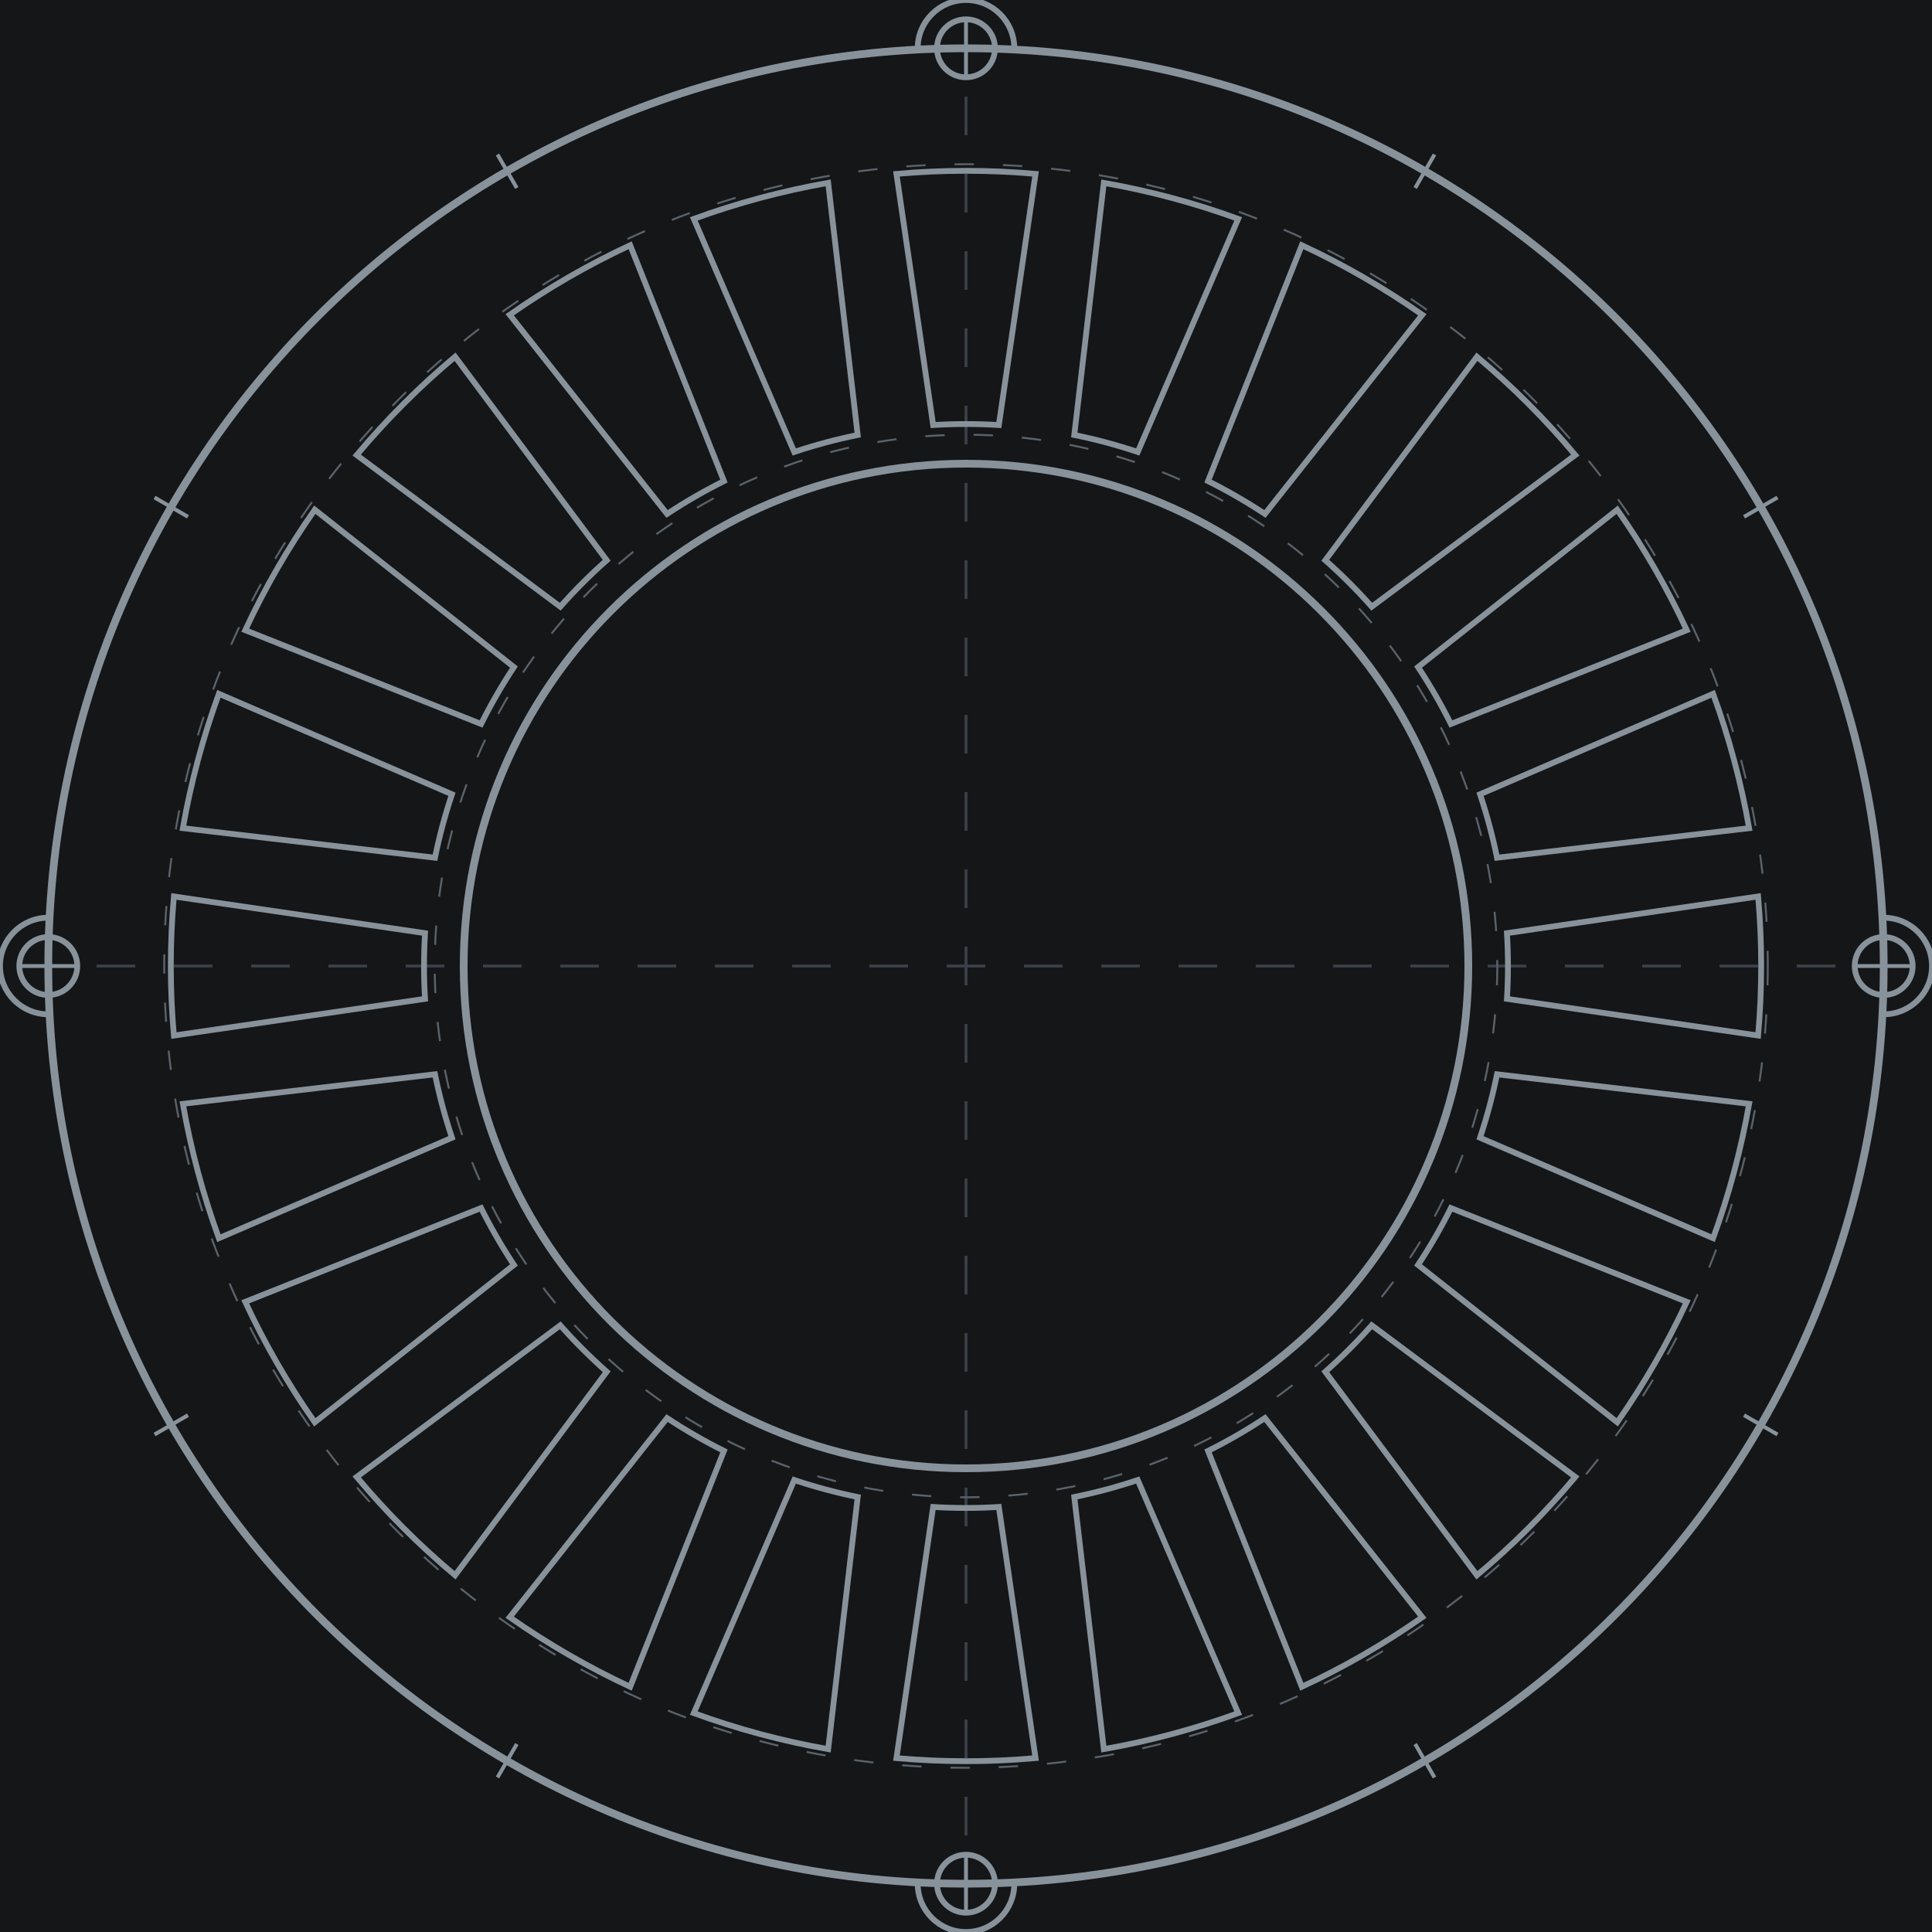
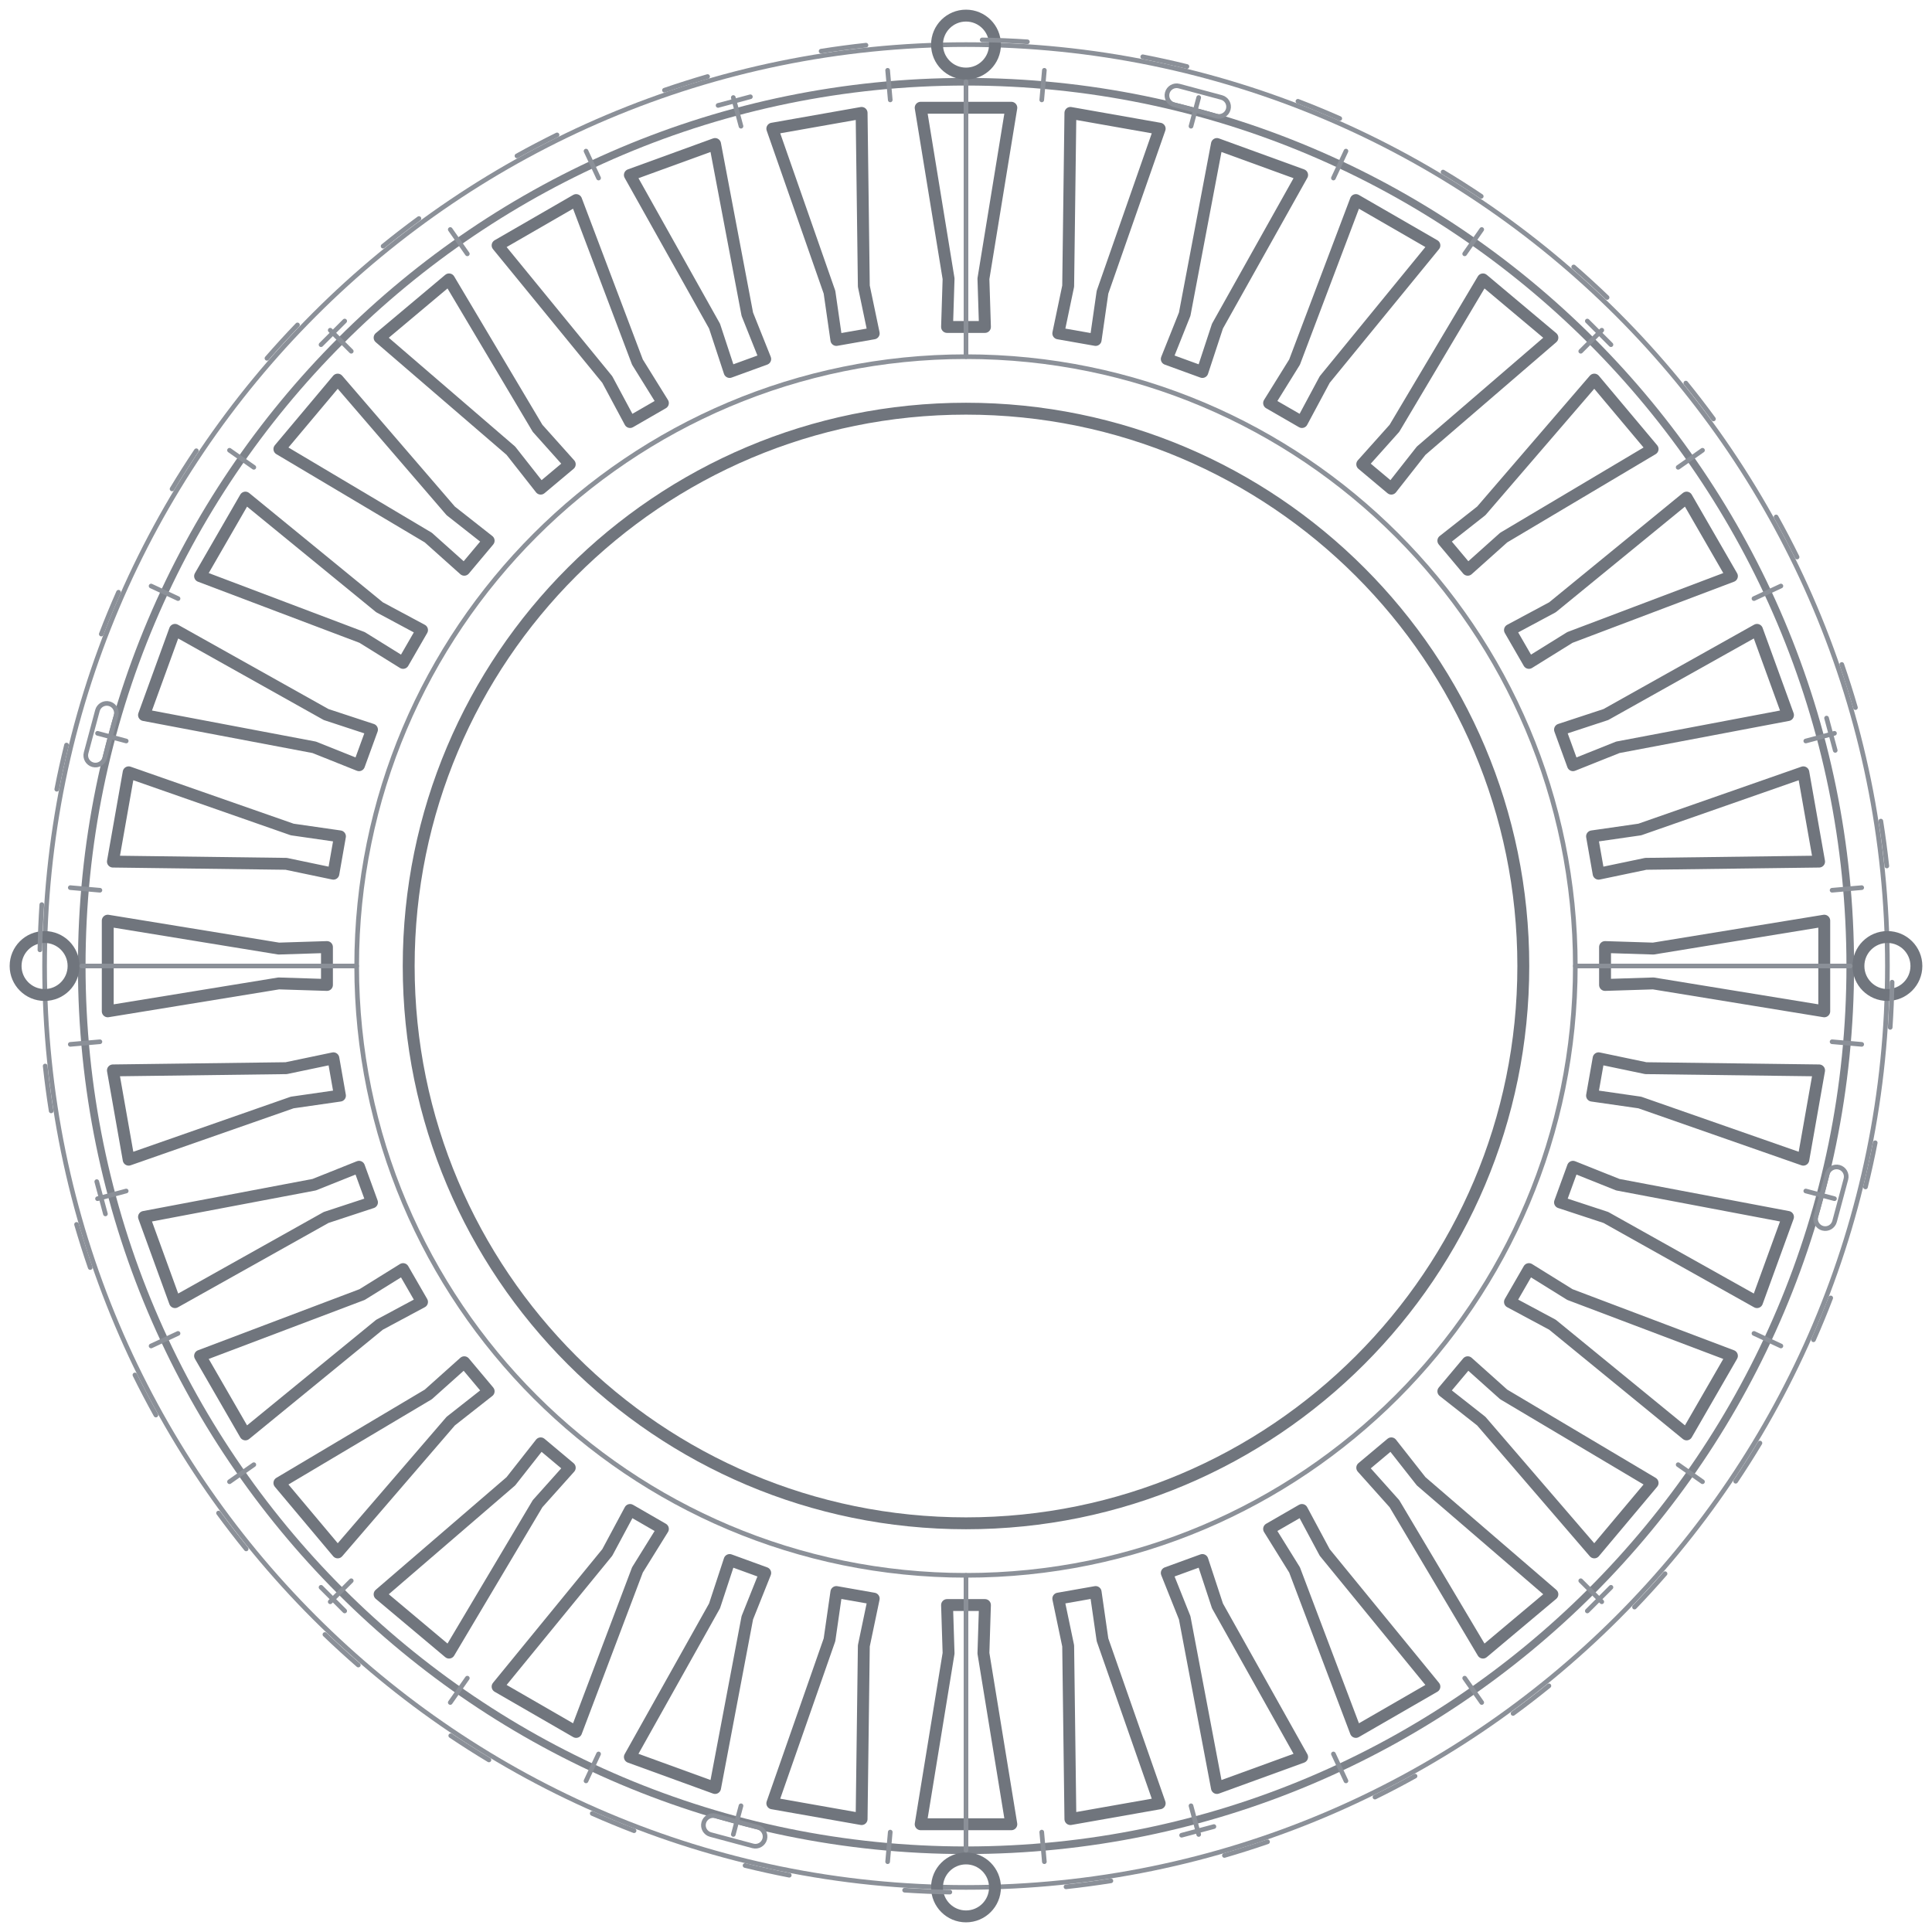
- <svg xmlns="http://www.w3.org/2000/svg" viewBox="-50 -50 100 100" width="95mm" height="95mm">
-   <rect x="-50" y="-50" width="100" height="100" fill="#151618" />
-   <defs>
-     <path id="slot" d="M -1.7 28 L -3.6 41 A 41 41 0 0 0 3.6 41 L 1.7 28 A 28 28 0 0 1 -1.7 28 Z" fill="none" stroke="#88929b" stroke-width="0.3" />
-     <g id="tab">
-       <circle cx="0" cy="-47.5" r="1.5" fill="none" stroke="#88929b" stroke-width="0.3" />
-       <path d="M -2.5 -47.5 A 2.5 2.5 0 0 1 2.5 -47.5" fill="none" stroke="#88929b" stroke-width="0.3" />
-       <line x1="0" y1="-49" x2="0" y2="-46" stroke="#88929b" stroke-width="0.2" />
-     </g>
-     <g id="marker">
-       <line x1="0" y1="-48.5" x2="0" y2="-46.5" stroke="#88929b" stroke-width="0.2" />
-     </g>
-   </defs>
-   <line x1="-49" y1="0" x2="49" y2="0" stroke="#3a4148" stroke-width="0.15" stroke-dasharray="2,2" />
-   <line x1="0" y1="-49" x2="0" y2="49" stroke="#3a4148" stroke-width="0.15" stroke-dasharray="2,2" />
-   <circle cx="0" cy="0" r="47.5" fill="none" stroke="#88929b" stroke-width="0.4" />
-   <circle cx="0" cy="0" r="26" fill="none" stroke="#88929b" stroke-width="0.4" />
-   <circle cx="0" cy="0" r="41.5" fill="none" stroke="#5a626a" stroke-width="0.1" stroke-dasharray="1,1.5" />
-   <circle cx="0" cy="0" r="27.5" fill="none" stroke="#5a626a" stroke-width="0.1" stroke-dasharray="1,1.5" />
-   <g id="all-slots">
-     <use href="#slot" />
-     <use href="#slot" transform="rotate(15)" />
-     <use href="#slot" transform="rotate(30)" />
-     <use href="#slot" transform="rotate(45)" />
-     <use href="#slot" transform="rotate(60)" />
-     <use href="#slot" transform="rotate(75)" />
-     <use href="#slot" transform="rotate(90)" />
-     <use href="#slot" transform="rotate(105)" />
-     <use href="#slot" transform="rotate(120)" />
-     <use href="#slot" transform="rotate(135)" />
-     <use href="#slot" transform="rotate(150)" />
-     <use href="#slot" transform="rotate(165)" />
-     <use href="#slot" transform="rotate(180)" />
-     <use href="#slot" transform="rotate(195)" />
-     <use href="#slot" transform="rotate(210)" />
-     <use href="#slot" transform="rotate(225)" />
-     <use href="#slot" transform="rotate(240)" />
-     <use href="#slot" transform="rotate(255)" />
-     <use href="#slot" transform="rotate(270)" />
-     <use href="#slot" transform="rotate(285)" />
-     <use href="#slot" transform="rotate(300)" />
-     <use href="#slot" transform="rotate(315)" />
-     <use href="#slot" transform="rotate(330)" />
-     <use href="#slot" transform="rotate(345)" />
-   </g>
-   <g id="all-tabs">
-     <use href="#tab" />
-     <use href="#tab" transform="rotate(90)" />
-     <use href="#tab" transform="rotate(180)" />
-     <use href="#tab" transform="rotate(270)" />
-   </g>
-   <use href="#marker" transform="rotate(30)" />
-   <use href="#marker" transform="rotate(60)" />
-   <use href="#marker" transform="rotate(120)" />
-   <use href="#marker" transform="rotate(150)" />
-   <use href="#marker" transform="rotate(210)" />
-   <use href="#marker" transform="rotate(240)" />
-   <use href="#marker" transform="rotate(300)" />
-   <use href="#marker" transform="rotate(330)" />
+ <svg xmlns="http://www.w3.org/2000/svg" viewBox="0 0 520 520" fill="none">
+   <style>
+     .main { stroke:#70757d; stroke-width:3.2; stroke-linecap:round; stroke-linejoin:round; }
+     .mid  { stroke:#7d828a; stroke-width:2.05; stroke-linecap:round; stroke-linejoin:round; }
+     .fine { stroke:#8b9098; stroke-width:1.25; stroke-linecap:round; stroke-linejoin:round; }
+   </style>
+   <circle class="main" cx="260.0" cy="260.0" r="150" />
+   <circle class="fine" cx="260.0" cy="260.0" r="164" />
+   <circle class="mid" cx="260.0" cy="260.0" r="238" />
+   <circle class="fine" cx="260.0" cy="260.0" r="248" />
+   <path class="main" d="M 254.90 88.00 L 255.31 75.02 L 247.80 29.00 L 272.20 29.00 L 264.69 75.02 L 265.10 88.00 Z" />
+   <line class="fine" x1="280.39" y1="26.89" x2="281.09" y2="18.92" />
+   <path class="main" d="M 284.84 89.73 L 287.50 77.02 L 288.10 30.39 L 312.13 34.63 L 296.74 78.65 L 294.89 91.50 Z" />
+   <line class="fine" x1="320.56" y1="33.97" x2="322.63" y2="26.25" />
+   <path class="main" d="M 314.04 96.63 L 318.86 84.57 L 327.54 38.76 L 350.47 47.10 L 327.68 87.78 L 323.62 100.12 Z" />
+   <line class="fine" x1="358.89" y1="47.92" x2="362.27" y2="40.67" />
+   <path class="main" d="M 341.58 108.49 L 348.43 97.46 L 364.93 53.85 L 386.07 66.05 L 356.55 102.15 L 350.42 113.59 Z" />
+   <line class="fine" x1="394.22" y1="68.32" x2="398.81" y2="61.77" />
+   <path class="main" d="M 366.65 124.96 L 375.31 115.28 L 399.14 75.20 L 417.83 90.89 L 382.50 121.31 L 374.47 131.52 Z" />
+   <line class="fine" x1="425.46" y1="94.54" x2="431.12" y2="88.88" />
+   <path class="main" d="M 388.48 145.53 L 398.69 137.50 L 429.11 102.17 L 444.80 120.86 L 404.72 144.69 L 395.04 153.35 Z" />
+   <line class="fine" x1="451.68" y1="125.78" x2="458.23" y2="121.19" />
+   <path class="main" d="M 406.41 169.58 L 417.85 163.45 L 453.95 133.93 L 466.15 155.07 L 422.54 171.57 L 411.51 178.42 Z" />
+   <line class="fine" x1="472.08" y1="161.11" x2="479.33" y2="157.73" />
+   <path class="main" d="M 419.88 196.38 L 432.22 192.32 L 472.90 169.53 L 481.24 192.46 L 435.43 201.14 L 423.37 205.96 Z" />
+   <line class="fine" x1="486.03" y1="199.44" x2="493.75" y2="197.37" />
+   <path class="main" d="M 428.50 225.11 L 441.35 223.26 L 485.37 207.87 L 489.61 231.90 L 442.98 232.50 L 430.27 235.16 Z" />
+   <line class="fine" x1="493.11" y1="239.61" x2="501.08" y2="238.91" />
+   <path class="main" d="M 432.00 254.90 L 444.98 255.31 L 491.00 247.80 L 491.00 272.20 L 444.98 264.69 L 432.00 265.10 Z" />
+   <line class="fine" x1="493.11" y1="280.39" x2="501.08" y2="281.09" />
+   <path class="main" d="M 430.27 284.84 L 442.98 287.50 L 489.61 288.10 L 485.37 312.13 L 441.35 296.74 L 428.50 294.89 Z" />
+   <line class="fine" x1="486.03" y1="320.56" x2="493.75" y2="322.63" />
+   <path class="main" d="M 423.37 314.04 L 435.43 318.86 L 481.24 327.54 L 472.90 350.47 L 432.22 327.68 L 419.88 323.62 Z" />
+   <line class="fine" x1="472.08" y1="358.89" x2="479.33" y2="362.27" />
+   <path class="main" d="M 411.51 341.58 L 422.54 348.43 L 466.15 364.93 L 453.95 386.07 L 417.85 356.55 L 406.41 350.42 Z" />
+   <line class="fine" x1="451.68" y1="394.22" x2="458.23" y2="398.81" />
+   <path class="main" d="M 395.04 366.65 L 404.72 375.31 L 444.80 399.14 L 429.11 417.83 L 398.69 382.50 L 388.48 374.47 Z" />
+   <line class="fine" x1="425.46" y1="425.46" x2="431.12" y2="431.12" />
+   <path class="main" d="M 374.47 388.48 L 382.50 398.69 L 417.83 429.11 L 399.14 444.80 L 375.31 404.72 L 366.65 395.04 Z" />
+   <line class="fine" x1="394.22" y1="451.68" x2="398.81" y2="458.23" />
+   <path class="main" d="M 350.42 406.41 L 356.55 417.85 L 386.07 453.95 L 364.93 466.15 L 348.43 422.54 L 341.58 411.51 Z" />
+   <line class="fine" x1="358.89" y1="472.08" x2="362.27" y2="479.33" />
+   <path class="main" d="M 323.62 419.88 L 327.68 432.22 L 350.47 472.90 L 327.54 481.24 L 318.86 435.43 L 314.04 423.37 Z" />
+   <line class="fine" x1="320.56" y1="486.03" x2="322.63" y2="493.75" />
+   <path class="main" d="M 294.89 428.50 L 296.74 441.35 L 312.13 485.37 L 288.10 489.61 L 287.50 442.98 L 284.84 430.27 Z" />
+   <line class="fine" x1="280.39" y1="493.11" x2="281.09" y2="501.08" />
+   <path class="main" d="M 265.10 432.00 L 264.69 444.98 L 272.20 491.00 L 247.80 491.00 L 255.31 444.98 L 254.90 432.00 Z" />
+   <line class="fine" x1="239.61" y1="493.11" x2="238.91" y2="501.08" />
+   <path class="main" d="M 235.16 430.27 L 232.50 442.98 L 231.90 489.61 L 207.87 485.37 L 223.26 441.35 L 225.11 428.50 Z" />
+   <line class="fine" x1="199.44" y1="486.03" x2="197.37" y2="493.75" />
+   <path class="main" d="M 205.96 423.37 L 201.14 435.43 L 192.46 481.24 L 169.53 472.90 L 192.32 432.22 L 196.38 419.88 Z" />
+   <line class="fine" x1="161.11" y1="472.08" x2="157.73" y2="479.33" />
+   <path class="main" d="M 178.42 411.51 L 171.57 422.54 L 155.07 466.15 L 133.93 453.95 L 163.45 417.85 L 169.58 406.41 Z" />
+   <line class="fine" x1="125.78" y1="451.68" x2="121.19" y2="458.23" />
+   <path class="main" d="M 153.35 395.04 L 144.69 404.72 L 120.86 444.80 L 102.17 429.11 L 137.50 398.69 L 145.53 388.48 Z" />
+   <line class="fine" x1="94.54" y1="425.46" x2="88.88" y2="431.12" />
+   <path class="main" d="M 131.52 374.47 L 121.31 382.50 L 90.89 417.83 L 75.20 399.14 L 115.28 375.31 L 124.96 366.65 Z" />
+   <line class="fine" x1="68.32" y1="394.22" x2="61.77" y2="398.81" />
+   <path class="main" d="M 113.59 350.42 L 102.15 356.55 L 66.05 386.07 L 53.85 364.93 L 97.46 348.43 L 108.49 341.58 Z" />
+   <line class="fine" x1="47.92" y1="358.89" x2="40.67" y2="362.27" />
+   <path class="main" d="M 100.12 323.62 L 87.78 327.68 L 47.10 350.47 L 38.76 327.54 L 84.57 318.86 L 96.63 314.04 Z" />
+   <line class="fine" x1="33.97" y1="320.56" x2="26.25" y2="322.63" />
+   <path class="main" d="M 91.50 294.89 L 78.65 296.74 L 34.63 312.13 L 30.39 288.10 L 77.02 287.50 L 89.73 284.84 Z" />
+   <line class="fine" x1="26.89" y1="280.39" x2="18.92" y2="281.09" />
+   <path class="main" d="M 88.00 265.10 L 75.02 264.69 L 29.00 272.20 L 29.00 247.80 L 75.02 255.31 L 88.00 254.90 Z" />
+   <line class="fine" x1="26.89" y1="239.61" x2="18.92" y2="238.91" />
+   <path class="main" d="M 89.73 235.16 L 77.02 232.50 L 30.39 231.90 L 34.63 207.87 L 78.65 223.26 L 91.50 225.11 Z" />
+   <line class="fine" x1="33.97" y1="199.44" x2="26.25" y2="197.37" />
+   <path class="main" d="M 96.63 205.96 L 84.57 201.14 L 38.76 192.46 L 47.10 169.53 L 87.78 192.32 L 100.12 196.38 Z" />
+   <line class="fine" x1="47.92" y1="161.11" x2="40.67" y2="157.73" />
+   <path class="main" d="M 108.49 178.42 L 97.46 171.57 L 53.85 155.07 L 66.05 133.93 L 102.15 163.45 L 113.59 169.58 Z" />
+   <line class="fine" x1="68.32" y1="125.78" x2="61.77" y2="121.19" />
+   <path class="main" d="M 124.96 153.35 L 115.28 144.69 L 75.20 120.86 L 90.89 102.17 L 121.31 137.50 L 131.52 145.53 Z" />
+   <line class="fine" x1="94.54" y1="94.54" x2="88.88" y2="88.88" />
+   <path class="main" d="M 145.53 131.52 L 137.50 121.31 L 102.17 90.89 L 120.86 75.20 L 144.69 115.28 L 153.35 124.96 Z" />
+   <line class="fine" x1="125.78" y1="68.32" x2="121.19" y2="61.77" />
+   <path class="main" d="M 169.58 113.59 L 163.45 102.15 L 133.93 66.05 L 155.07 53.85 L 171.57 97.46 L 178.42 108.49 Z" />
+   <line class="fine" x1="161.11" y1="47.92" x2="157.73" y2="40.67" />
+   <path class="main" d="M 196.38 100.12 L 192.32 87.78 L 169.53 47.10 L 192.46 38.76 L 201.14 84.57 L 205.96 96.63 Z" />
+   <line class="fine" x1="199.44" y1="33.97" x2="197.37" y2="26.25" />
+   <path class="main" d="M 225.11 91.50 L 223.26 78.65 L 207.87 34.63 L 231.90 30.39 L 232.50 77.02 L 235.16 89.73 Z" />
+   <line class="fine" x1="239.61" y1="26.89" x2="238.91" y2="18.92" />
+   <rect class="fine" x="313.88" y="24.61" width="17" height="5.2" rx="2.6" transform="rotate(15.00 322.38 27.21)" />
+   <line class="fine" x1="425.91" y1="89.59" x2="434.91" y2="89.59" transform="rotate(45.00 430.41 89.59)" />
+   <line class="fine" x1="488.29" y1="197.62" x2="497.29" y2="197.62" transform="rotate(75.00 492.79 197.62)" />
+   <rect class="fine" x="484.29" y="319.78" width="17" height="5.2" rx="2.6" transform="rotate(105.00 492.79 322.38)" />
+   <line class="fine" x1="425.91" y1="430.41" x2="434.91" y2="430.41" transform="rotate(135.00 430.41 430.41)" />
+   <line class="fine" x1="317.88" y1="492.79" x2="326.88" y2="492.79" transform="rotate(165.00 322.38 492.79)" />
+   <rect class="fine" x="189.12" y="490.19" width="17" height="5.2" rx="2.6" transform="rotate(195.00 197.62 492.79)" />
+   <line class="fine" x1="85.09" y1="430.41" x2="94.09" y2="430.41" transform="rotate(225.00 89.59 430.41)" />
+   <line class="fine" x1="22.71" y1="322.38" x2="31.71" y2="322.38" transform="rotate(255.00 27.21 322.38)" />
+   <rect class="fine" x="18.71" y="195.02" width="17" height="5.2" rx="2.6" transform="rotate(285.00 27.21 197.62)" />
+   <line class="fine" x1="85.09" y1="89.59" x2="94.09" y2="89.59" transform="rotate(315.00 89.59 89.59)" />
+   <line class="fine" x1="193.12" y1="27.21" x2="202.12" y2="27.21" transform="rotate(345.00 197.62 27.21)" />
+   <circle class="main" cx="508.00" cy="260.00" r="7.8" />
+   <line class="fine" x1="424.00" y1="260.00" x2="498.00" y2="260.00" />
+   <circle class="main" cx="260.00" cy="508.00" r="7.8" />
+   <line class="fine" x1="260.00" y1="424.00" x2="260.00" y2="498.00" />
+   <circle class="main" cx="12.00" cy="260.00" r="7.8" />
+   <line class="fine" x1="96.00" y1="260.00" x2="22.00" y2="260.00" />
+   <circle class="main" cx="260.00" cy="12.00" r="7.8" />
+   <line class="fine" x1="260.00" y1="96.00" x2="260.00" y2="22.00" />
+   <path class="fine" d="M 264.35 10.74 A 249.30 249.30 0 0 1 276.52 11.25" />
+   <path class="fine" d="M 307.57 15.28 A 249.30 249.30 0 0 1 319.47 17.90" />
+   <path class="fine" d="M 349.34 27.26 A 249.30 249.30 0 0 1 360.60 31.90" />
+   <path class="fine" d="M 388.40 46.31 A 249.30 249.30 0 0 1 398.68 52.84" />
+   <path class="fine" d="M 423.56 71.85 A 249.30 249.30 0 0 1 432.55 80.07" />
+   <path class="fine" d="M 453.74 103.11 A 249.30 249.30 0 0 1 461.18 112.76" />
+   <path class="fine" d="M 478.04 139.14 A 249.30 249.30 0 0 1 483.69 149.93" />
+   <path class="fine" d="M 495.72 178.84 A 249.30 249.30 0 0 1 499.40 190.45" />
+   <path class="fine" d="M 506.23 221.00 A 249.30 249.30 0 0 1 507.84 233.08" />
+   <path class="fine" d="M 509.26 264.35 A 249.30 249.30 0 0 1 508.75 276.52" />
+   <path class="fine" d="M 504.72 307.57 A 249.30 249.30 0 0 1 502.10 319.47" />
+   <path class="fine" d="M 492.74 349.34 A 249.30 249.30 0 0 1 488.10 360.60" />
+   <path class="fine" d="M 473.69 388.40 A 249.30 249.30 0 0 1 467.16 398.68" />
+   <path class="fine" d="M 448.15 423.56 A 249.30 249.30 0 0 1 439.93 432.55" />
+   <path class="fine" d="M 416.89 453.74 A 249.30 249.30 0 0 1 407.24 461.18" />
+   <path class="fine" d="M 380.86 478.04 A 249.30 249.30 0 0 1 370.07 483.69" />
+   <path class="fine" d="M 341.16 495.72 A 249.30 249.30 0 0 1 329.55 499.40" />
+   <path class="fine" d="M 299.00 506.23 A 249.30 249.30 0 0 1 286.92 507.84" />
+   <path class="fine" d="M 255.65 509.26 A 249.30 249.30 0 0 1 243.48 508.75" />
+   <path class="fine" d="M 212.43 504.72 A 249.30 249.30 0 0 1 200.53 502.10" />
+   <path class="fine" d="M 170.66 492.74 A 249.30 249.30 0 0 1 159.40 488.10" />
+   <path class="fine" d="M 131.60 473.69 A 249.30 249.30 0 0 1 121.32 467.16" />
+   <path class="fine" d="M 96.44 448.15 A 249.30 249.30 0 0 1 87.45 439.93" />
+   <path class="fine" d="M 66.26 416.89 A 249.30 249.30 0 0 1 58.82 407.24" />
+   <path class="fine" d="M 41.96 380.86 A 249.30 249.30 0 0 1 36.31 370.07" />
+   <path class="fine" d="M 24.28 341.16 A 249.30 249.30 0 0 1 20.60 329.55" />
+   <path class="fine" d="M 13.77 299.00 A 249.30 249.30 0 0 1 12.16 286.92" />
+   <path class="fine" d="M 10.74 255.65 A 249.30 249.30 0 0 1 11.25 243.48" />
+   <path class="fine" d="M 15.28 212.43 A 249.30 249.30 0 0 1 17.90 200.53" />
+   <path class="fine" d="M 27.26 170.66 A 249.30 249.30 0 0 1 31.90 159.40" />
+   <path class="fine" d="M 46.31 131.60 A 249.30 249.30 0 0 1 52.84 121.32" />
+   <path class="fine" d="M 71.85 96.44 A 249.30 249.30 0 0 1 80.07 87.45" />
+   <path class="fine" d="M 103.11 66.26 A 249.30 249.30 0 0 1 112.76 58.82" />
+   <path class="fine" d="M 139.14 41.96 A 249.30 249.30 0 0 1 149.93 36.31" />
+   <path class="fine" d="M 178.84 24.28 A 249.30 249.30 0 0 1 190.45 20.60" />
+   <path class="fine" d="M 221.00 13.77 A 249.30 249.30 0 0 1 233.08 12.16" />
</svg>
